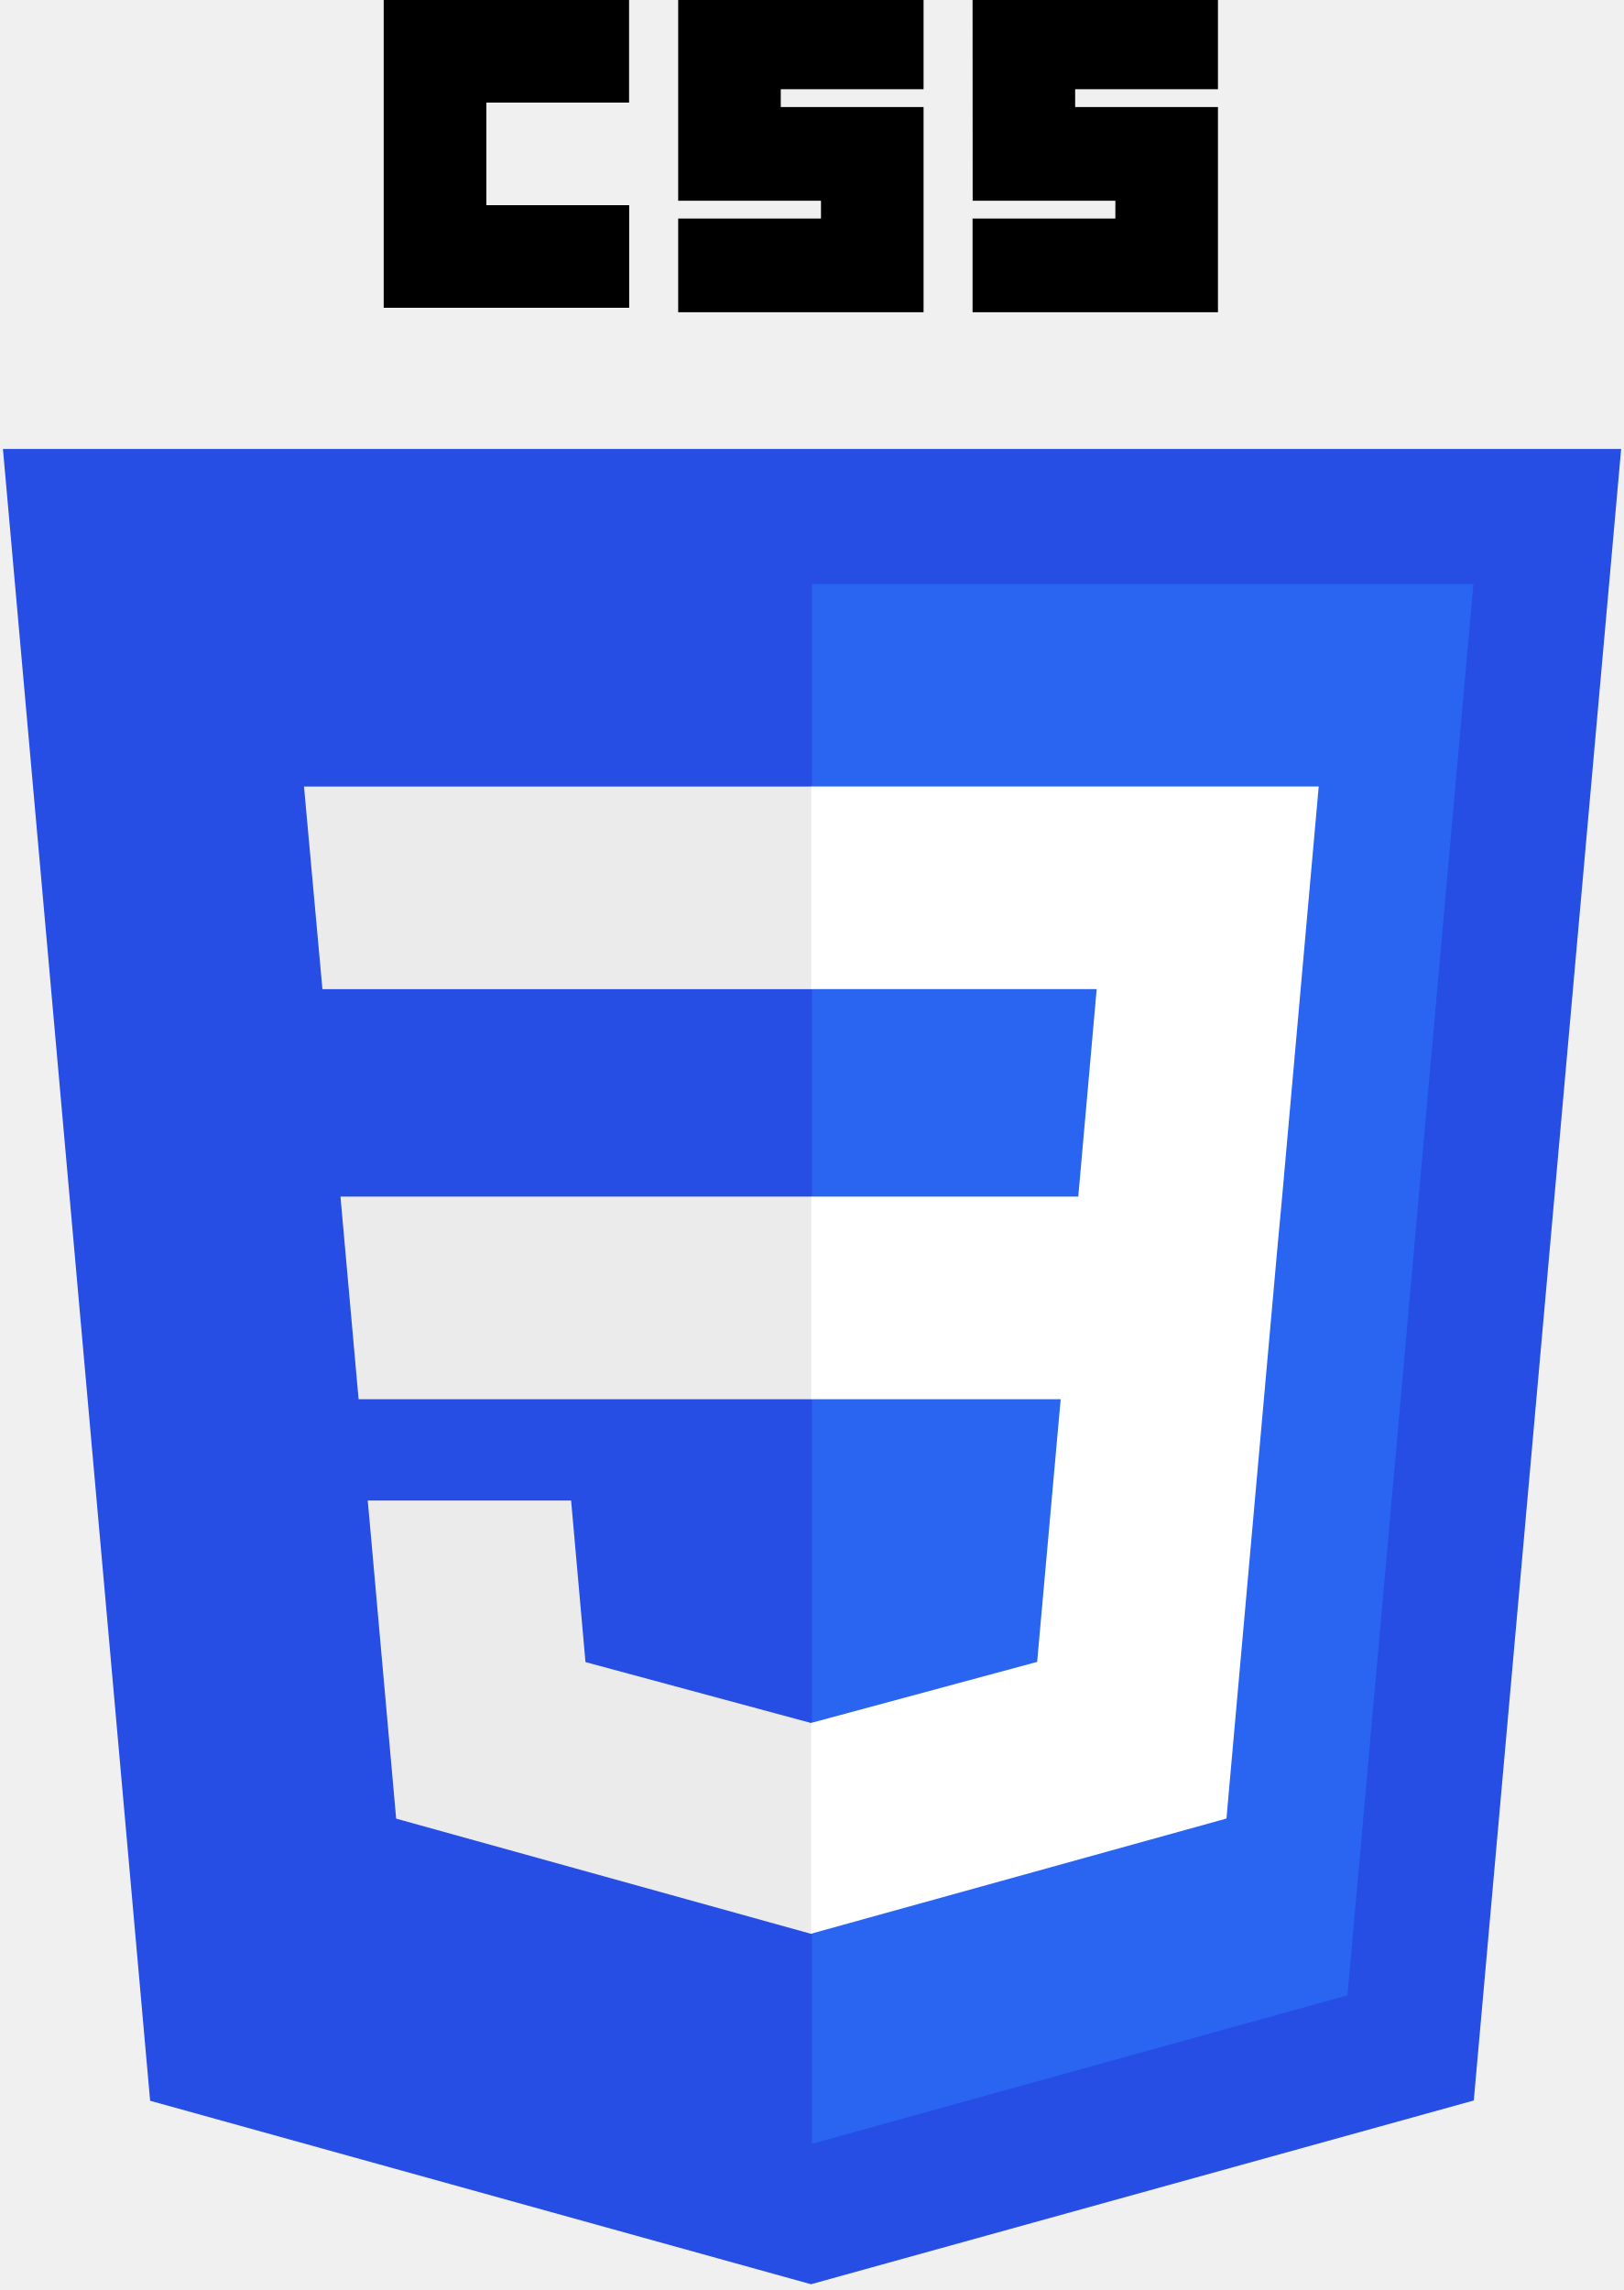
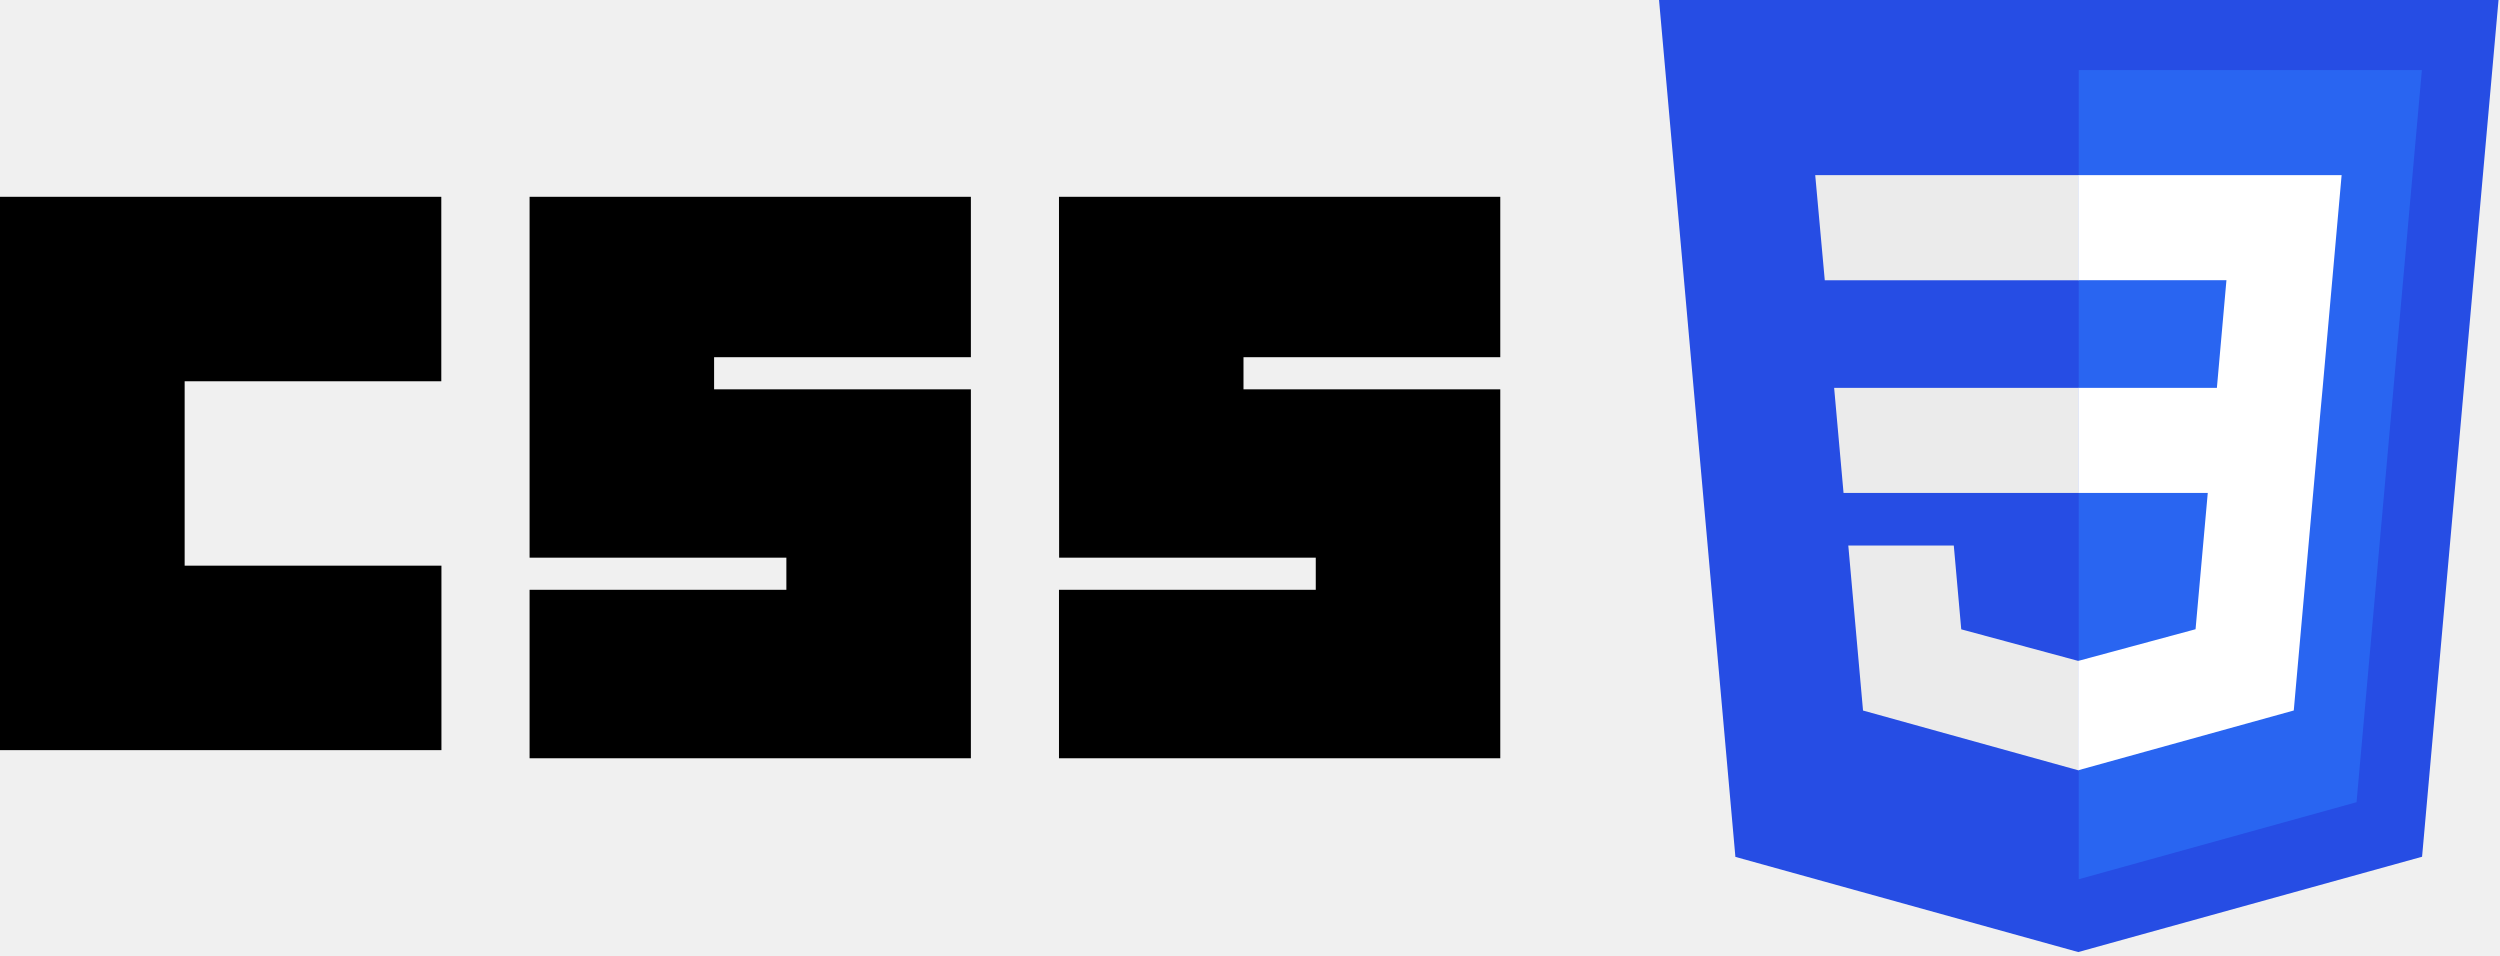
- <svg xmlns="http://www.w3.org/2000/svg" version="1.1" id="Layer_1" x="0px" y="0px" viewBox="0 0 1773 2500" style="enable-background:new 0 0 1773 2500;" xml:space="preserve">
+ <svg xmlns="http://www.w3.org/2000/svg" version="1.1" id="Layer_1" x="0px" y="0px" viewBox="0 0 5261.2 2009.9" style="enable-background:new 0 0 5261.2 2009.9;" xml:space="preserve">
  <style type="text/css">
	.st0{fill:#264DE4;}
	.st1{fill:#2965F1;}
	.st2{fill:#EBEBEB;}
	.st3{fill:#FFFFFF;}
</style>
-   <path class="st0" d="M885.4,2493.7l-721.5-200.3L3.2,490.1h1766.7l-160.9,1803L885.4,2493.7L885.4,2493.7z" />
-   <path class="st1" d="M1471.1,2178.3l137.5-1540.8H886.5v1702.9L1471.1,2178.3L1471.1,2178.3z" />
-   <path class="st2" d="M371.7,1306.3l19.8,221.2h494.9v-221.2H371.7z M331.9,858.7l20.1,221.2h534.5V858.7H331.9L331.9,858.7z   M886.5,1880.7l-1,0.3l-246.3-66.5l-15.7-176.4h-222l31,347.3l453.1,125.8l1-0.3V1880.7z" />
-   <path d="M418.9,0h267.9v112H531v112h155.9v112H418.9V0z M740.4,0h267.9v97.4H852.4v19.5h155.9v224H740.4V238.6h155.9v-19.5H740.4  L740.4,0L740.4,0z M1061.8,0h267.9v97.4h-155.9v19.5h155.9v224h-267.9V238.6h155.9v-19.5h-155.8L1061.8,0L1061.8,0z" />
-   <path class="st3" d="M1399.8,1306.3l39.9-447.7h-554v221.2h311.6l-20.1,226.5H885.7v221.2h272.3l-25.7,286.8l-246.7,66.6V2111  l453.4-125.7l3.3-37.4l52-582.3L1399.8,1306.3L1399.8,1306.3z" />
+   <path class="st0" d="M4373.6,2003.6l-721.5-200.3L3491.4,0h1766.7l-160.9,1803L4373.6,2003.6L4373.6,2003.6z" />
+   <path class="st1" d="M4959.3,1688.2l137.5-1540.8h-722.1v1702.9L4959.3,1688.2L4959.3,1688.2z" />
+   <path class="st2" d="M3859.9,816.2l19.8,221.2h494.9V816.2H3859.9z M3820.1,368.6l20.1,221.2h534.5V368.6H3820.1L3820.1,368.6z   M4374.7,1390.6l-1,0.3l-246.3-66.5l-15.7-176.4h-222l31,347.3l453.1,125.8l1-0.3L4374.7,1390.6L4374.7,1390.6z" />
+   <path d="M0,414.1h928.7v388.2H388.6v388.2H929v388.2H0V414.1z M1114.5,414.1h928.7v337.6h-540.4v67.6h540.4v776.5h-928.7v-354.6  h540.4v-67.6h-540.4V414.1L1114.5,414.1z M2228.6,414.1h928.7v337.6h-540.4v67.6h540.4v776.5h-928.7v-354.6H2769v-67.6h-540.1  L2228.6,414.1L2228.6,414.1z" />
+   <path class="st3" d="M4888,816.2l39.9-447.7h-554v221.2h311.6l-20.1,226.5h-291.5v221.2h272.3l-25.7,286.8l-246.7,66.6v230.1  l453.4-125.7l3.3-37.4l52-582.3L4888,816.2L4888,816.2z" />
</svg>
